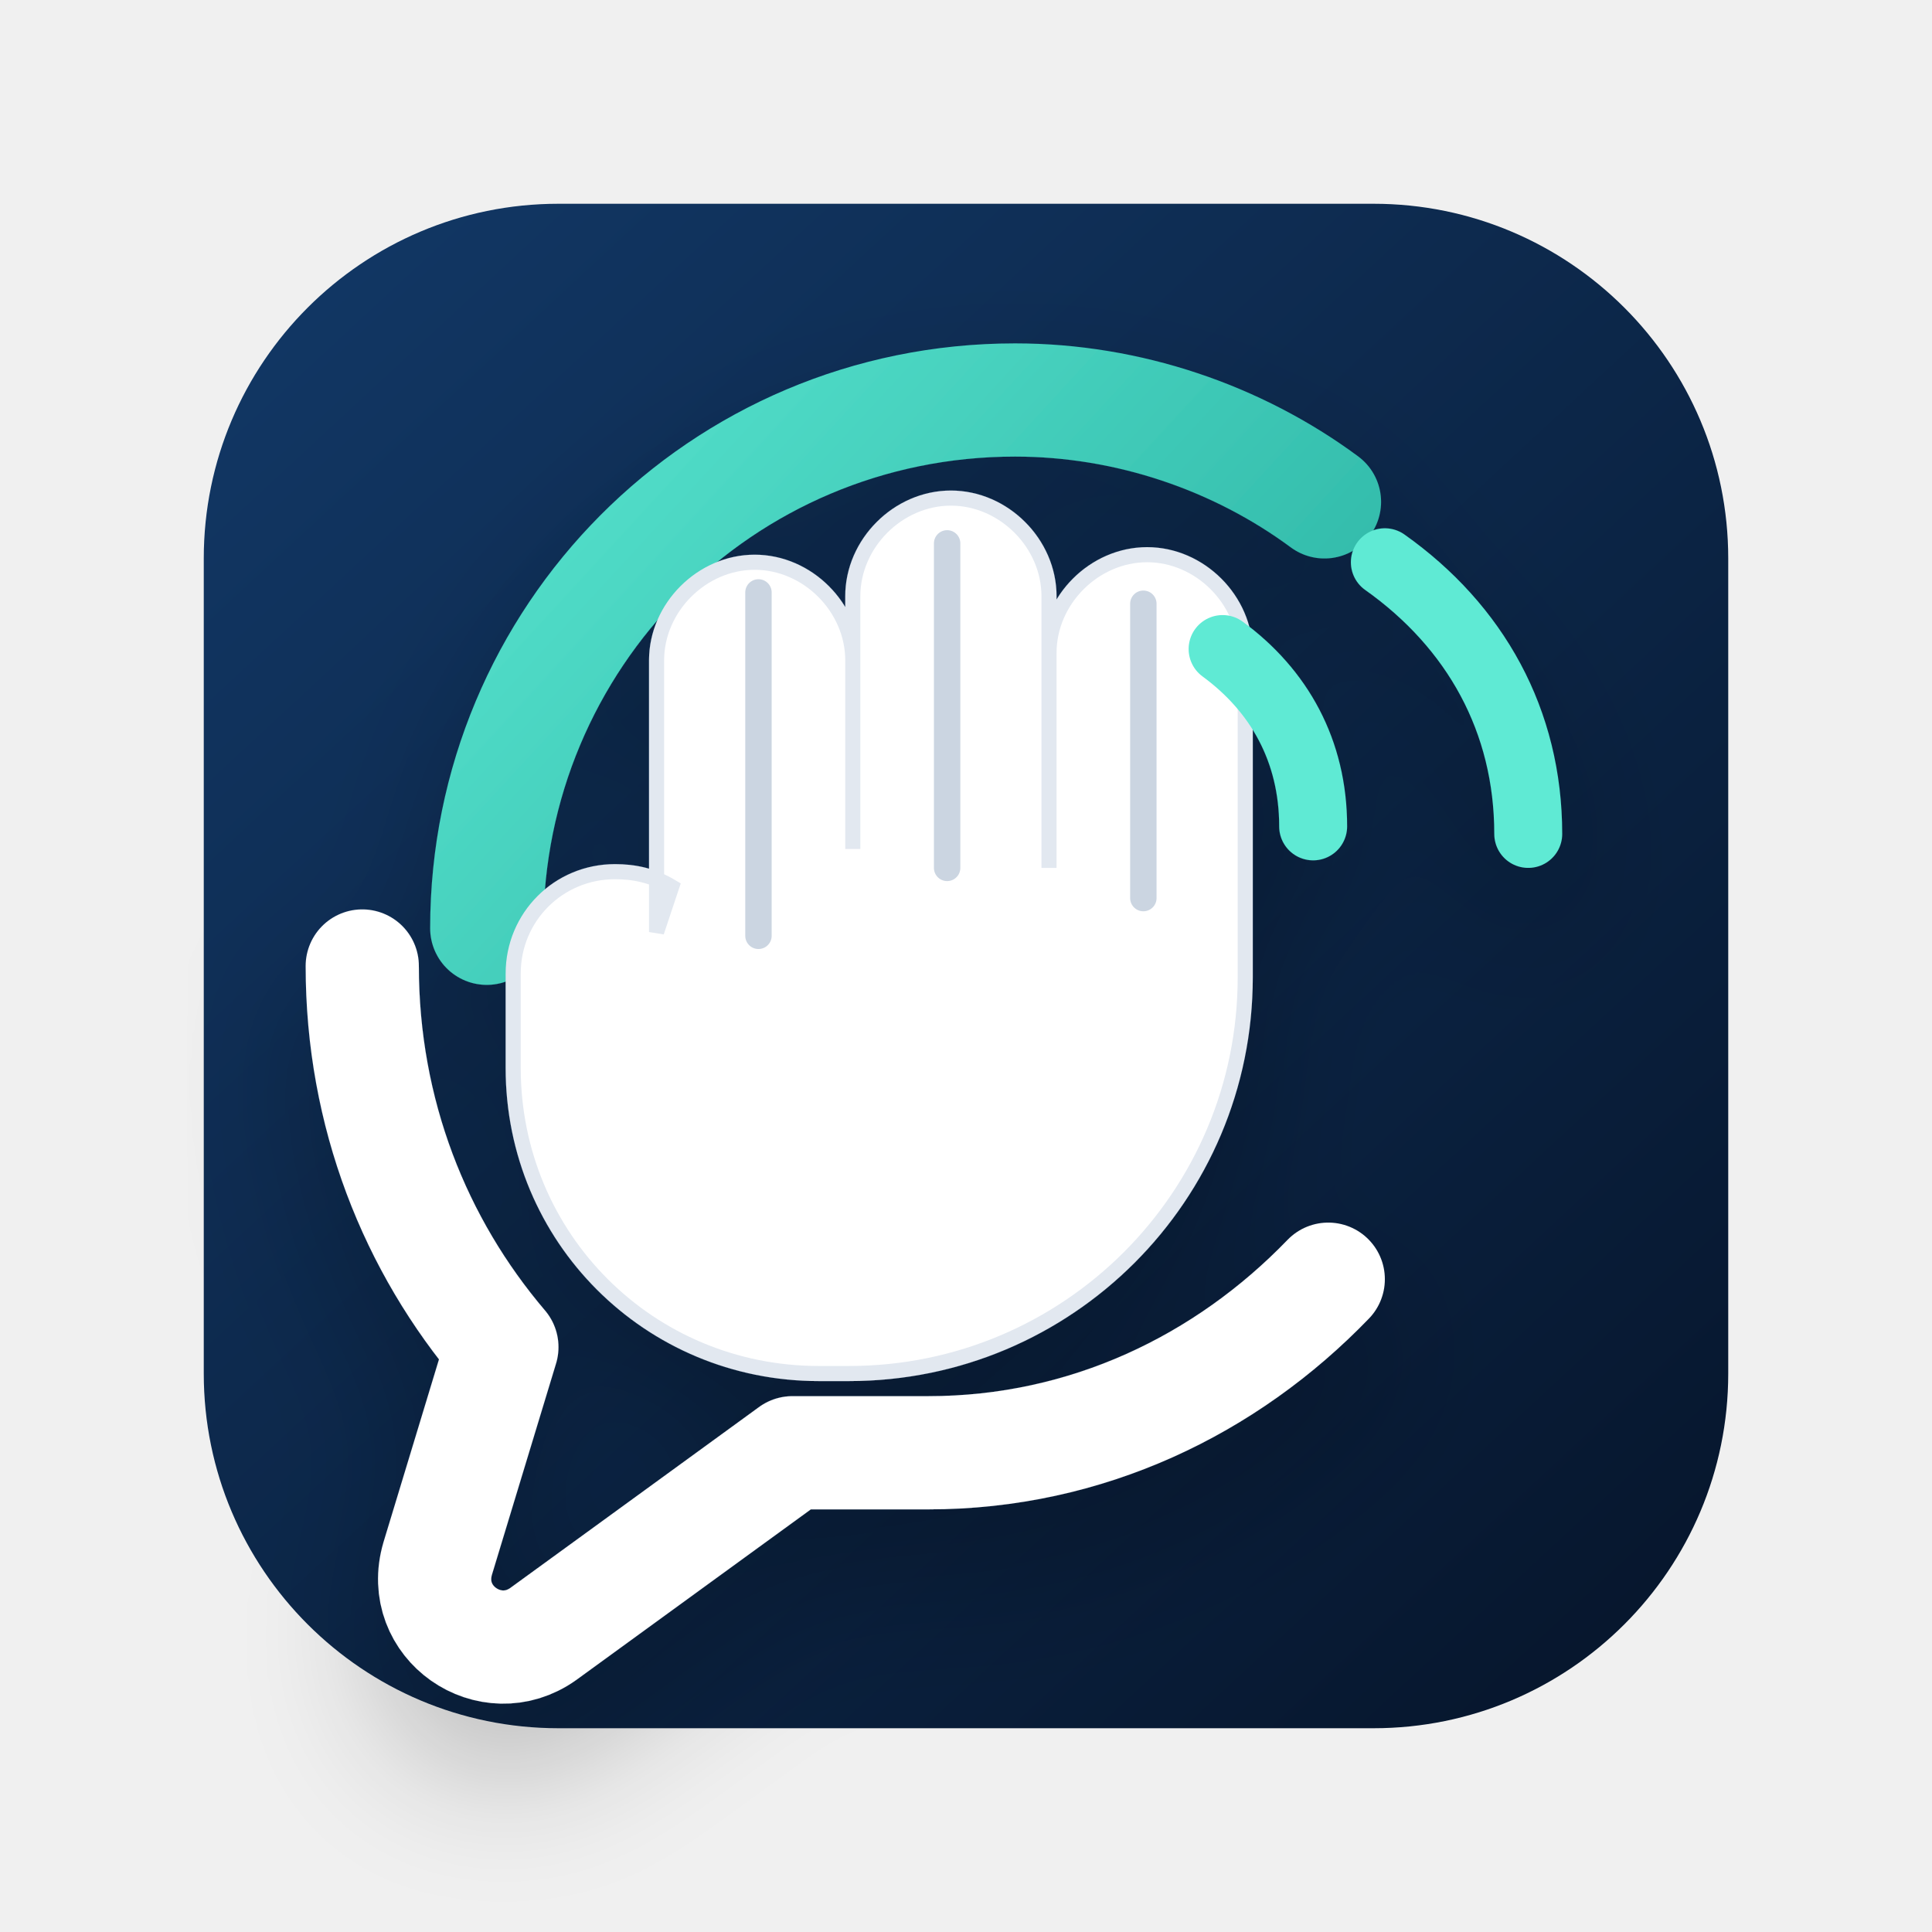
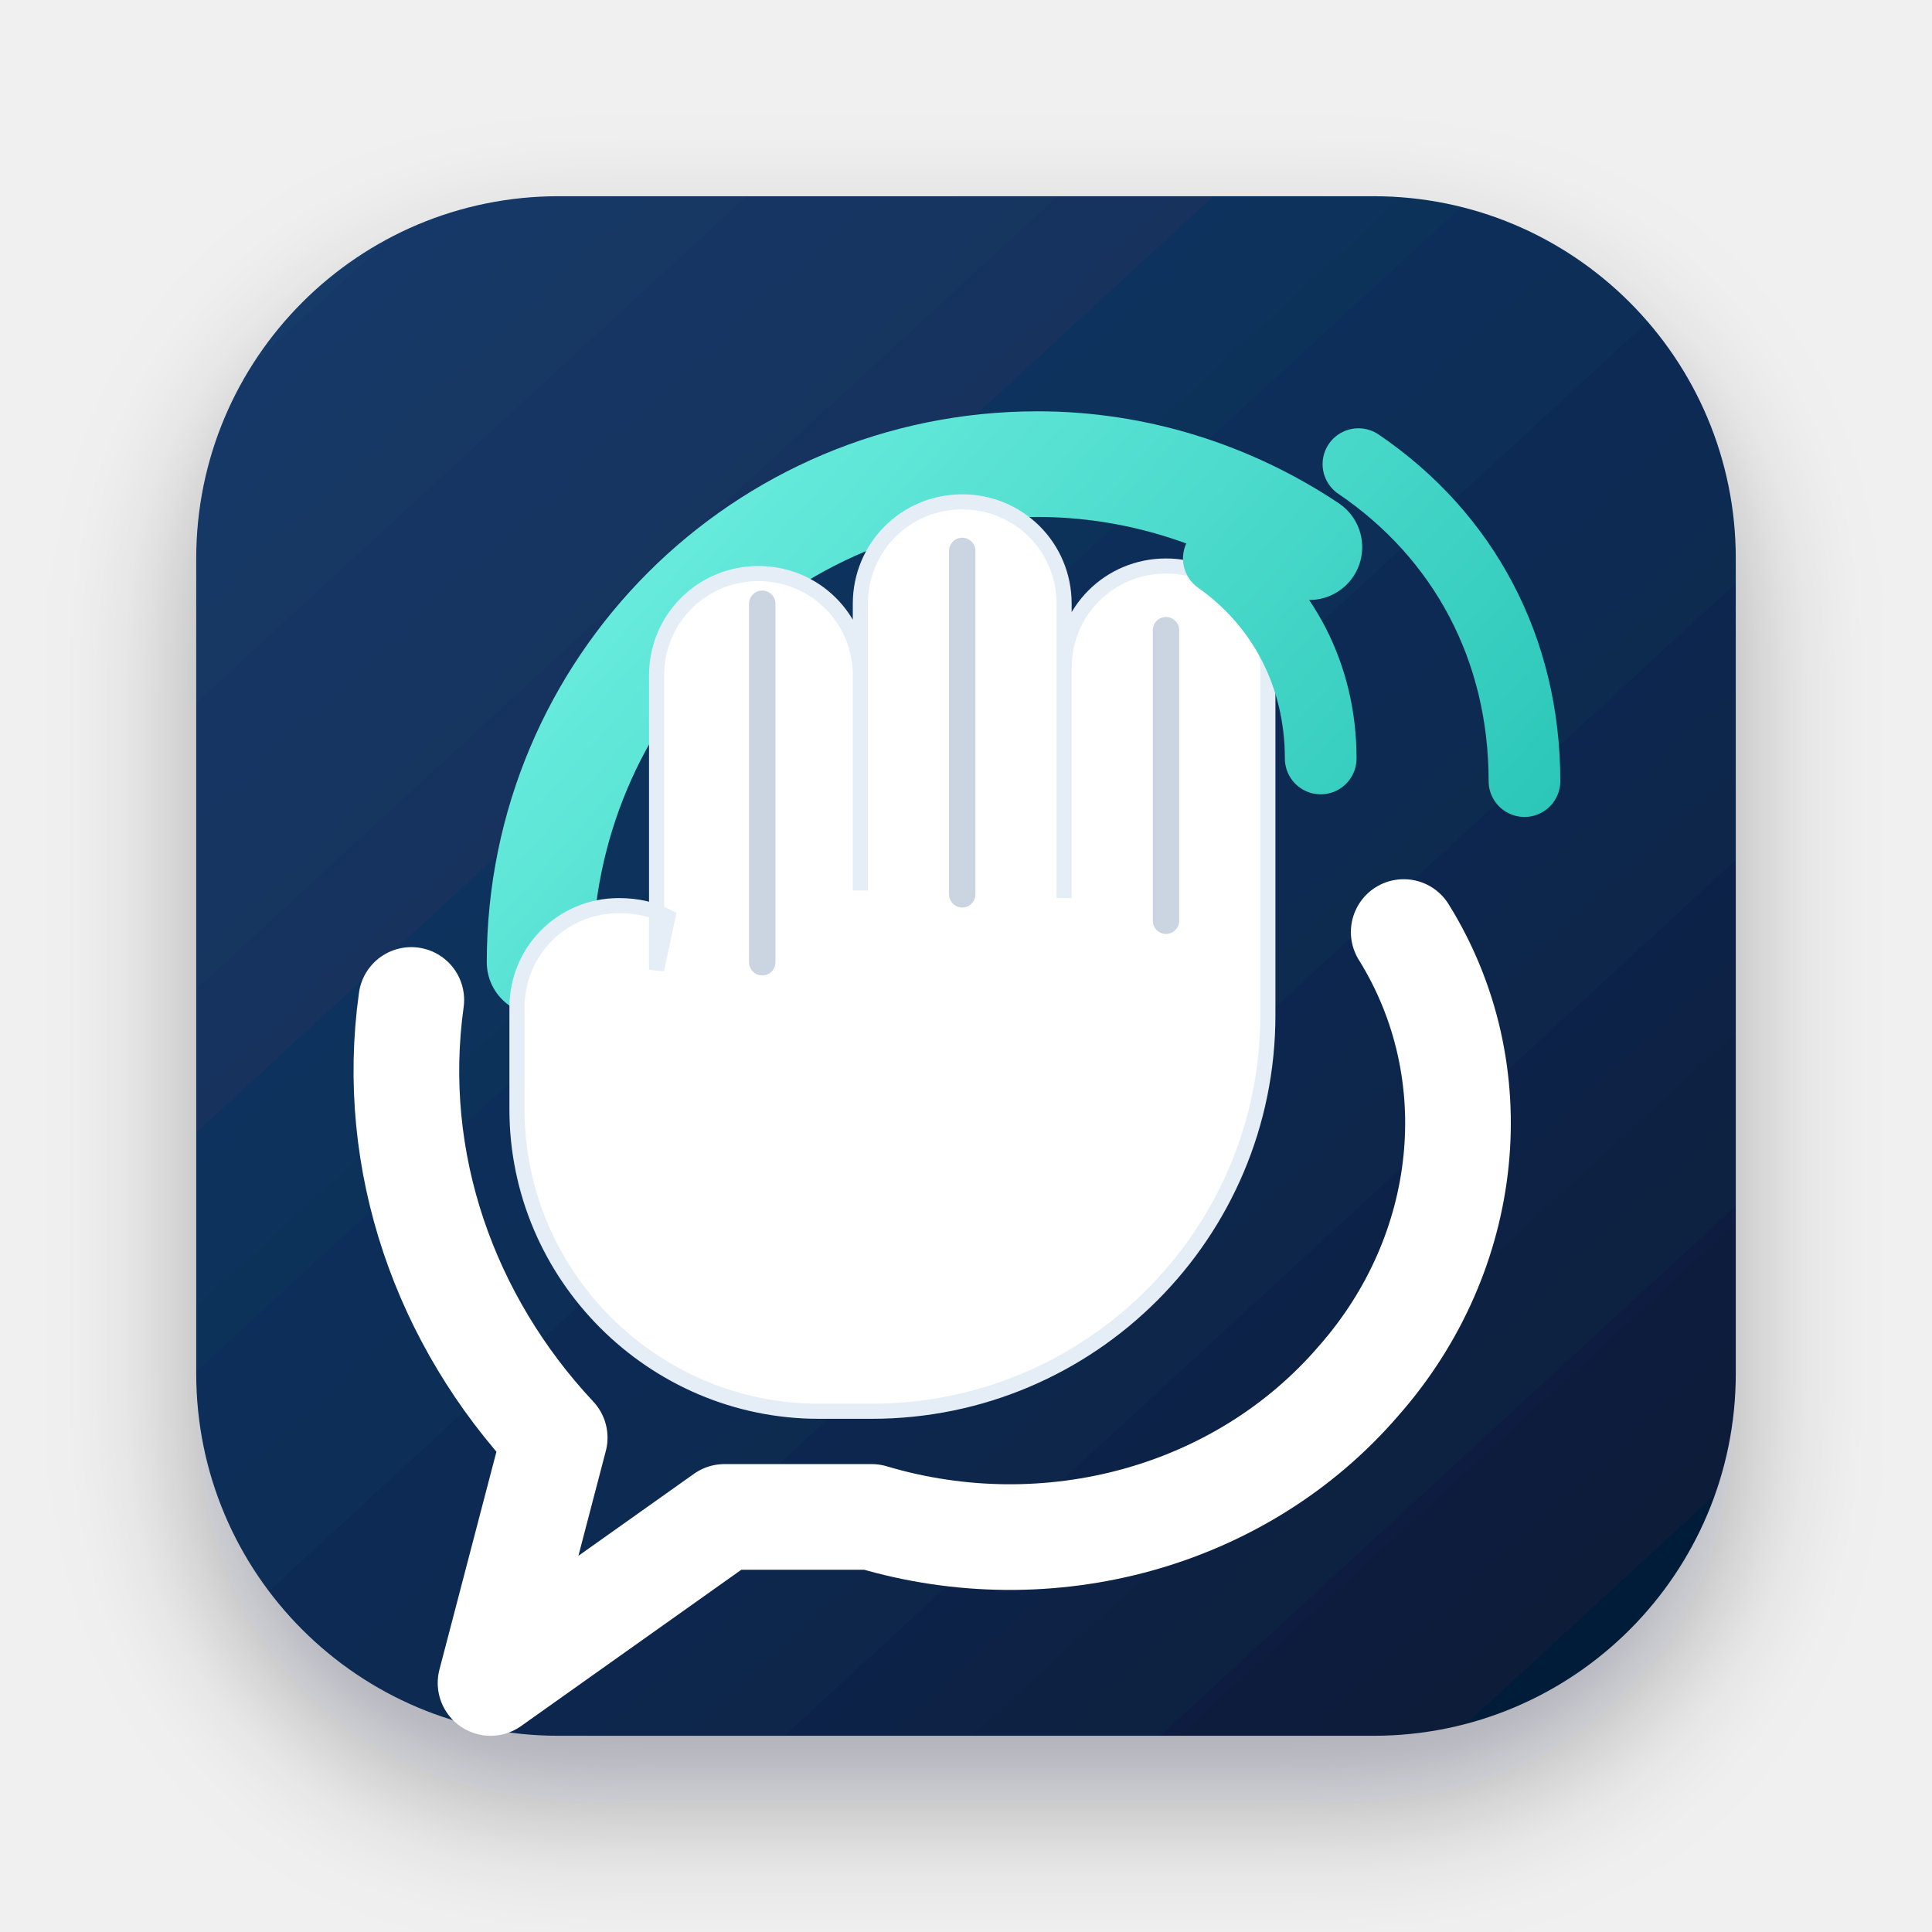
<svg xmlns="http://www.w3.org/2000/svg" viewBox="0 0 512 512" role="img" aria-labelledby="title desc">
  <defs>
-     <linearGradient id="bg" x1="70" x2="442" y1="55" y2="456" gradientUnits="userSpaceOnUse">
-       <stop stop-color="#123866" />
-       <stop offset="1" stop-color="#06152b" />
+     <linearGradient id="bg" x1="82" x2="430" y1="70" y2="448" gradientUnits="userSpaceOnUse">
+       <stop stop-color="#183a68" />
+       <stop offset=".58" stop-color="#0b2a52" />
+       <stop offset="1" stop-color="#061a35" />
    </linearGradient>
-     <linearGradient id="teal" x1="96" x2="420" y1="92" y2="390" gradientUnits="userSpaceOnUse">
-       <stop stop-color="#5eead4" />
-       <stop offset="1" stop-color="#0d9488" />
+     <linearGradient id="mint" x1="104" x2="398" y1="104" y2="366" gradientUnits="userSpaceOnUse">
+       <stop stop-color="#7cf8e9" />
+       <stop offset="1" stop-color="#13b8aa" />
    </linearGradient>
-     <filter id="shadow" x="-15%" y="-15%" width="130%" height="140%">
-       <feDropShadow dx="0" dy="18" stdDeviation="18" flood-color="#020817" flood-opacity=".24" />
+     <filter id="shadow" x="-18%" y="-18%" width="136%" height="150%">
+       <feDropShadow dx="0" dy="18" stdDeviation="18" flood-color="#020817" flood-opacity=".30" />
    </filter>
  </defs>
-   <rect x="54" y="54" width="404" height="404" rx="94" fill="url(#bg)" />
-   <g filter="url(#shadow)">
-     <path d="M129 246c0-77 62-140 140-140 30 0 59 10 82 27" fill="none" stroke="url(#teal)" stroke-width="30" stroke-linecap="round" />
-     <path d="M352 339c-27 28-64 46-106 46h-36l-66 48c-14 10-33-3-28-20l17-56c-23-27-37-62-37-101" fill="none" stroke="#fff" stroke-width="30" stroke-linecap="round" stroke-linejoin="round" />
-     <path fill="#fff" stroke="#e2e8f0" stroke-width="4" d="M174 247v-72c0-14 12-26 26-26s26 12 26 26v50-67c0-14 12-26 26-26s26 12 26 26v72-57c0-14 12-26 26-26s26 12 26 26v86c0 58-47 105-105 105h-8c-45 0-81-36-81-81v-25c0-15 12-27 27-27 5 0 10 1 15 4Z" />
-     <path d="M201 248v-91M251 230v-86M303 238v-78" stroke="#cbd5e1" stroke-width="7" stroke-linecap="round" />
-     <path d="M367 149c24 17 38 42 38 72M324 172c15 11 24 27 24 47" fill="none" stroke="#5eead4" stroke-width="18" stroke-linecap="round" />
-   </g>
+   <rect x="52" y="52" width="408" height="408" rx="96" fill="url(#bg)" filter="url(#shadow)" />
+   <path d="M143 255c0-73 59-132 132-132 26 0 51 8 72 22" fill="none" stroke="url(#mint)" stroke-linecap="round" stroke-width="28" />
+   <path d="M372 247c23 37 18 85-12 119-31 36-82 50-129 36h-39l-62 44 17-65c-29-31-44-73-38-116" fill="none" stroke="#fff" stroke-linecap="round" stroke-linejoin="round" stroke-width="28" />
+   <path fill="#fff" stroke="#e5edf7" stroke-width="4" d="M174 257v-78c0-15 12-27 27-27s27 12 27 27v57-76c0-15 12-27 27-27s27 12 27 27v78-61c0-15 12-27 27-27s27 12 27 27v92c0 58-47 105-105 105h-14c-44 0-80-36-80-80v-27c0-15 12-27 27-27 5 0 9 1 13 3Z" />
+   <path d="M202 255v-95M255 237v-91M309 244v-77" stroke="#cbd5e1" stroke-linecap="round" stroke-width="7" />
+   <path d="M360 123c28 19 44 49 44 84M323 148c17 12 27 31 27 53" fill="none" stroke="url(#mint)" stroke-linecap="round" stroke-width="19" />
</svg>
